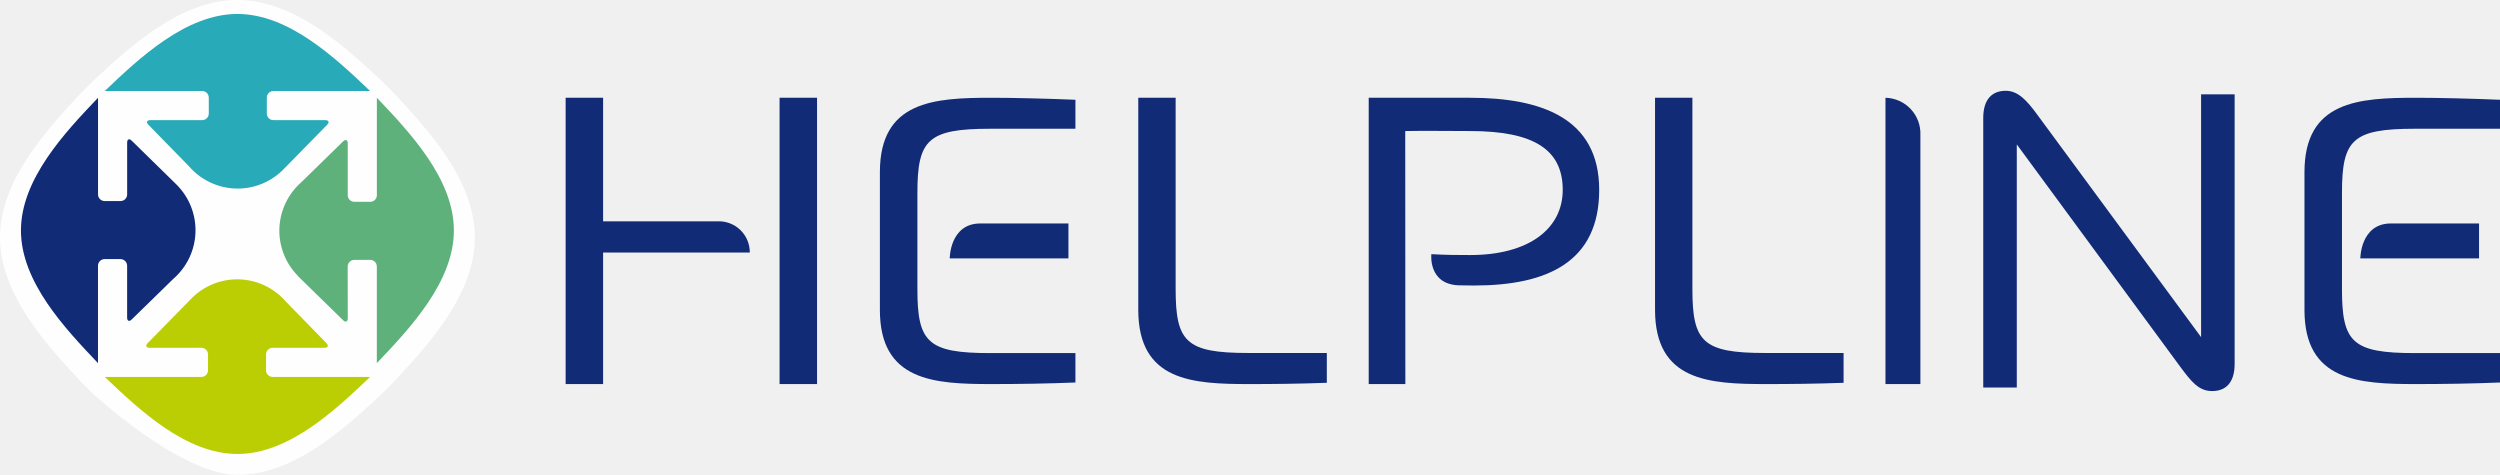
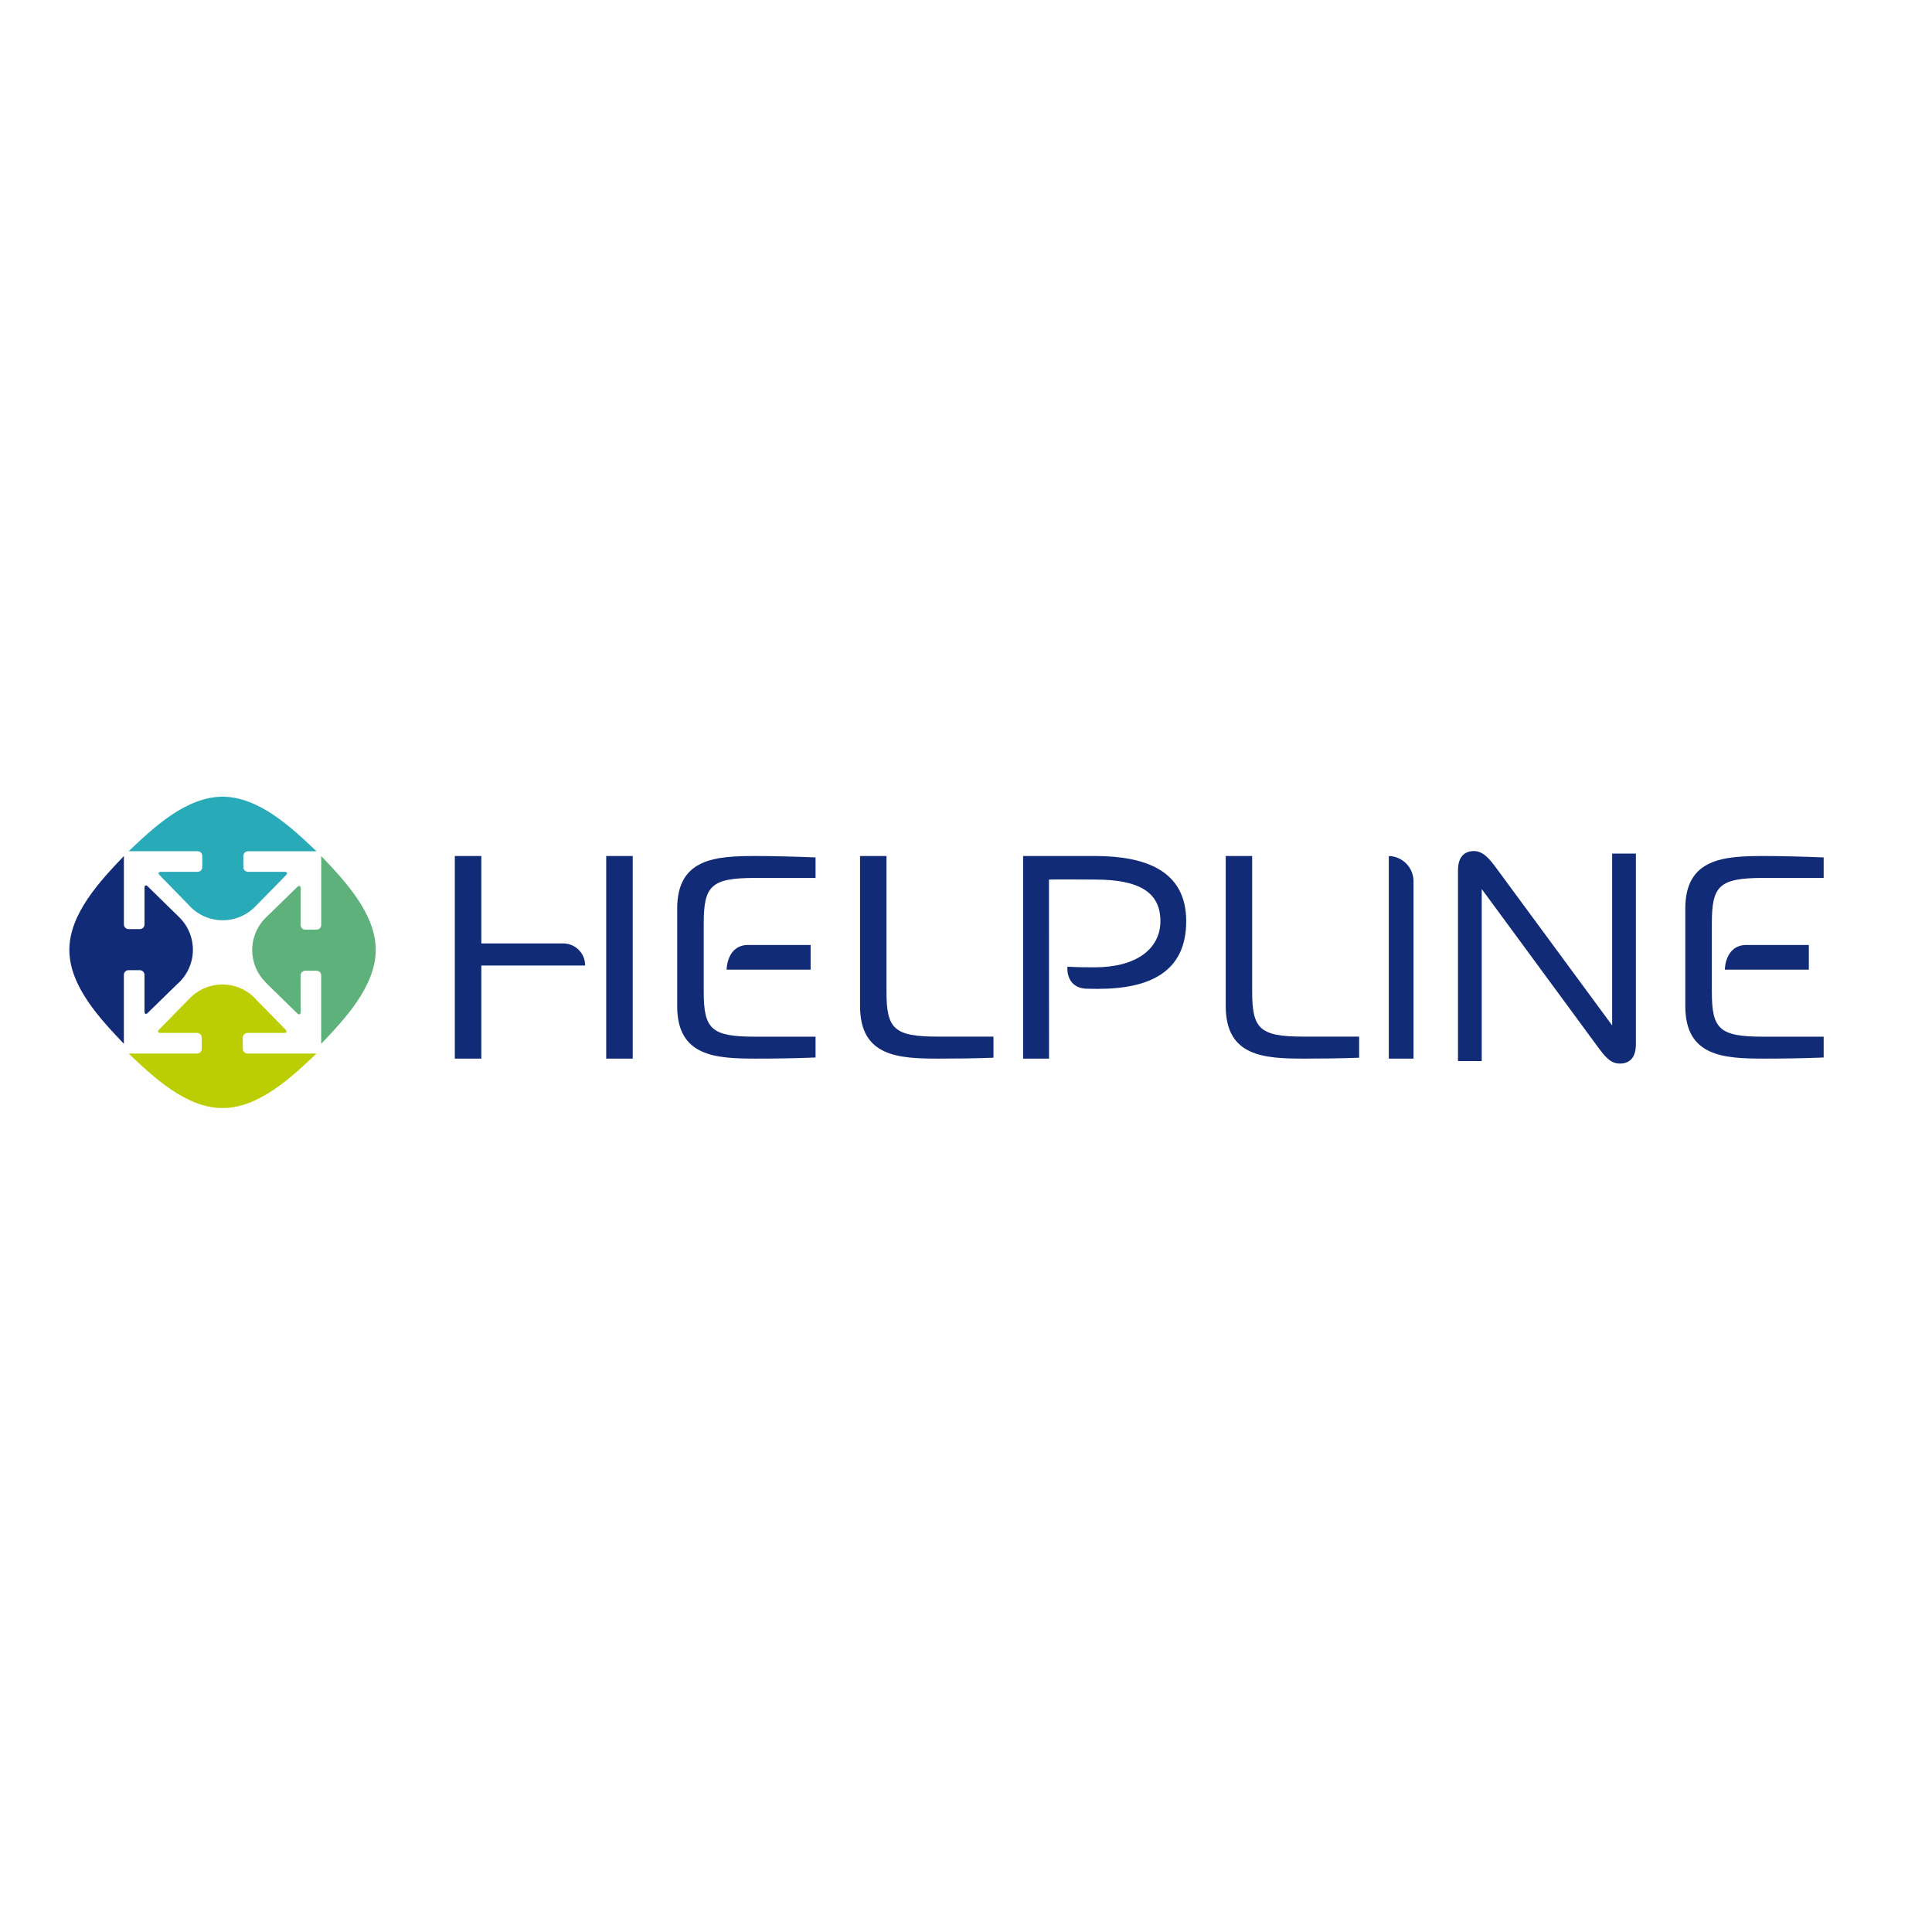
- <svg xmlns="http://www.w3.org/2000/svg" width="315.882" height="60" viewBox="0 0 315.882 60">
-   <path d="M60,30c0-7.244-5.96-13.651-10.316-18.327l-1.358-1.357C43.65,5.964,37.247,0,30,0S16.346,5.964,11.673,10.315l-1.362,1.357C5.96,16.353,0,22.764,0,30S5.96,43.649,10.312,48.325l1.276,1.282S22.761,60,30,60s13.647-5.962,18.326-10.313l1.358-1.362C54.037,43.653,60,37.254,60,30Z" fill="#fefefe" fill-rule="evenodd" />
-   <path d="M22.669,24.983s-5.66-5.548-5.66-5.548c-.325-.324-.59-.216-.59.239v6.555a.833.833,0,0,1-.84.821h-2a.833.833,0,0,1-.84-.821V14C8.546,18.4,3,24.281,3,30.766S8.546,43.13,12.735,47.529V35.209a.836.836,0,0,1,.84-.825h2a.842.842,0,0,1,.84.825v6.555c0,.453.265.56.59.239l5.246-5.123a8.126,8.126,0,0,0,.414-11.9Z" transform="translate(-0.353 -1.647)" fill="#112b77" fill-rule="evenodd" />
-   <path d="M37.546,21.666s5.55-5.658,5.55-5.658c.32-.325.214-.594-.243-.594H36.3a.831.831,0,0,1-.821-.838v-2a.83.83,0,0,1,.821-.84H48.529C44.126,7.54,38.246,2,31.764,2S19.4,7.54,15,11.735H27.32a.835.835,0,0,1,.825.84v2a.836.836,0,0,1-.825.84H20.763c-.451,0-.56.269-.239.594l5.125,5.242a8.12,8.12,0,0,0,11.9.416Z" transform="translate(-1.765 -0.235)" fill="#28aab8" fill-rule="evenodd" />
-   <path d="M40,30.794a8.146,8.146,0,0,0,2.392,5.756c-.008,0-.01.008-.014.01l5.67,5.54c.327.32.6.21.6-.245L48.637,35.3a.84.84,0,0,1,.842-.819h2a.834.834,0,0,1,.84.819V47.529c4.194-4.4,9.736-10.279,9.736-16.766S56.517,18.4,52.323,14V26.322a.834.834,0,0,1-.84.825h-2a.833.833,0,0,1-.838-.825V19.767c0-.451-.271-.56-.6-.241L42.8,24.651A8.18,8.18,0,0,0,40,30.794" transform="translate(-4.706 -1.647)" fill="#5eb17b" fill-rule="evenodd" />
-   <path d="M25.981,42.392s-5.548,5.657-5.548,5.657c-.324.327-.218.6.241.6l6.553,0a.835.835,0,0,1,.821.844v2a.831.831,0,0,1-.821.838H15c4.4,4.192,10.279,9.735,16.768,9.735s12.362-5.543,16.762-9.735H36.207a.835.835,0,0,1-.827-.838v-2a.837.837,0,0,1,.827-.842h6.553c.453,0,.562-.269.243-.6L37.88,42.808a8.123,8.123,0,0,0-11.9-.416Z" transform="translate(-1.765 -4.706)" fill="#bbce04" fill-rule="evenodd" />
-   <path d="M108.03,50.176h4.735V14H108.03Zm-3.766-16.621H85.733V50.176H81V14h4.733V29.613h14.434a3.911,3.911,0,0,1,4.1,3.943Z" transform="translate(-9.529 -1.647)" fill="#112b77" fill-rule="evenodd" />
-   <path d="M186.824,50.014c-3.433.128-6.757.162-9.754.162-7.252,0-14.07-.365-14.07-9.4V14h4.722V38.147c0,6.693,1.286,8.1,9.185,8.1h9.917Z" transform="translate(-19.176 -1.647)" fill="#112b77" fill-rule="evenodd" />
-   <path d="M203.914,33.761c1.794.106,3.342.112,4.9.112,7.485,0,11.7-3.365,11.7-8.236,0-5.087-3.651-7.432-11.693-7.432-2.357,0-6.09-.051-8.206,0l.014,31.971H196V14h12.8c8.963,0,16.322,2.544,16.322,11.637S218.584,37.723,209.3,37.723c-.559,0-1.974-.026-1.974-.026-3.837-.175-3.412-3.935-3.412-3.935" transform="translate(-23.059 -1.647)" fill="#112b77" fill-rule="evenodd" />
-   <path d="M260.824,50.014c-3.435.128-6.76.162-9.755.162-7.258,0-14.069-.365-14.069-9.4V14h4.721V38.147c0,6.693,1.284,8.1,9.184,8.1h9.918Z" transform="translate(-27.882 -1.647)" fill="#112b77" fill-rule="evenodd" />
-   <path d="M274.412,18.71V50.176H270V14a4.524,4.524,0,0,1,4.412,4.71" transform="translate(-31.765 -1.647)" fill="#112b77" fill-rule="evenodd" />
-   <path d="M311.526,44.126V13.452h4.239V47.509c0,2.4-1.15,3.433-2.838,3.433s-2.613-1.146-4.093-3.153L288.239,19.775V50.491H284V16.439c0-2.424,1.17-3.439,2.84-3.439,1.616,0,2.734,1.3,4.073,3.134Z" transform="translate(-33.412 -1.529)" fill="#112b77" fill-rule="evenodd" />
-   <path d="M150.706,17.915H139.934c-7.905,0-9.194,1.406-9.194,8.13V38.182c0,6.71,1.289,8.079,9.194,8.079h10.772v3.715c-3.413.144-7.3.2-10.584.2-7.265,0-14.122-.364-14.122-9.37V23.4c0-9.006,6.857-9.4,14.122-9.4,2.746,0,7.06.105,10.584.253Z" transform="translate(-14.824 -1.647)" fill="#112b77" fill-rule="evenodd" />
-   <path d="M151,36.412H136S136,32,139.869,32H151Z" transform="translate(-16 -3.765)" fill="#112b77" fill-rule="evenodd" />
-   <path d="M354.706,17.915H343.939c-7.912,0-9.2,1.406-9.2,8.13V38.182c0,6.71,1.289,8.079,9.2,8.079h10.767v3.715c-3.41.144-7.3.2-10.585.2-7.263,0-14.121-.364-14.121-9.37V23.4c0-9.006,6.858-9.4,14.121-9.4,2.749,0,7.063.105,10.585.253Z" transform="translate(-38.824 -1.647)" fill="#112b77" fill-rule="evenodd" />
-   <path d="M353,36.412H338S338,32,341.867,32H353Z" transform="translate(-39.765 -3.765)" fill="#112b77" fill-rule="evenodd" />
+ <svg xmlns="http://www.w3.org/2000/svg" width="91.271mm" height="91.271mm" viewBox="0 0 91.271 91.271" version="1.1" id="svg1" xml:space="preserve">
+   <defs id="defs1" />
+   <rect style="opacity:1;fill:#ffffff;fill-opacity:1;stroke-width:34.766" id="rect30" width="91.271" height="91.271" x="0" y="0" />
+   <g id="layer1" transform="translate(120.3002,-16.27483)">
+     <g id="g1" transform="matrix(0.2645833,0,0,0.2645833,-117.724,53.44583)" style="display:inline">
+       <path d="M 60,30 C 60,22.756 54.04,16.349 49.684,11.673 L 48.326,10.316 C 43.65,5.964 37.247,0 30,0 22.753,0 16.346,5.964 11.673,10.315 l -1.362,1.357 C 5.96,16.353 0,22.764 0,30 0,37.236 5.96,43.649 10.312,48.325 l 1.276,1.282 C 11.588,49.607 22.761,60 30,60 37.239,60 43.647,54.038 48.326,49.687 l 1.358,-1.362 C 54.037,43.653 60,37.254 60,30 Z" fill="#fefefe" fill-rule="evenodd" id="path1" />
+       <path d="m 22.669,24.983 c 0,0 -5.66,-5.548 -5.66,-5.548 -0.325,-0.324 -0.59,-0.216 -0.59,0.239 v 6.555 a 0.833,0.833 0 0 1 -0.84,0.821 h -2 a 0.833,0.833 0 0 1 -0.84,-0.821 V 14 C 8.546,18.4 3,24.281 3,30.766 3,37.251 8.546,43.13 12.735,47.529 v -12.32 a 0.836,0.836 0 0 1 0.84,-0.825 h 2 a 0.842,0.842 0 0 1 0.84,0.825 v 6.555 c 0,0.453 0.265,0.56 0.59,0.239 l 5.246,-5.123 a 8.126,8.126 0 0 0 0.414,-11.9 z" transform="translate(-0.353,-1.647)" fill="#112b77" fill-rule="evenodd" id="path2" />
+       <path d="m 37.546,21.666 c 0,0 5.55,-5.658 5.55,-5.658 0.32,-0.325 0.214,-0.594 -0.243,-0.594 H 36.3 a 0.831,0.831 0 0 1 -0.821,-0.838 v -2 A 0.83,0.83 0 0 1 36.3,11.736 H 48.529 C 44.126,7.54 38.246,2 31.764,2 25.282,2 19.4,7.54 15,11.735 h 12.32 a 0.835,0.835 0 0 1 0.825,0.84 v 2 a 0.836,0.836 0 0 1 -0.825,0.84 h -6.557 c -0.451,0 -0.56,0.269 -0.239,0.594 l 5.125,5.242 a 8.12,8.12 0 0 0 11.9,0.416 z" transform="translate(-1.765,-0.235)" fill="#28aab8" fill-rule="evenodd" id="path3" />
+       <path d="m 40,30.794 a 8.146,8.146 0 0 0 2.392,5.756 c -0.008,0 -0.01,0.008 -0.014,0.01 l 5.67,5.54 c 0.327,0.32 0.6,0.21 0.6,-0.245 L 48.637,35.3 a 0.84,0.84 0 0 1 0.842,-0.819 h 2 a 0.834,0.834 0 0 1 0.84,0.819 V 47.529 C 56.513,43.129 62.055,37.25 62.055,30.763 62.055,24.276 56.517,18.4 52.323,14 v 12.322 a 0.834,0.834 0 0 1 -0.84,0.825 h -2 a 0.833,0.833 0 0 1 -0.838,-0.825 v -6.555 c 0,-0.451 -0.271,-0.56 -0.6,-0.241 L 42.8,24.651 A 8.18,8.18 0 0 0 40,30.794" transform="translate(-4.706,-1.647)" fill="#5eb17b" fill-rule="evenodd" id="path4" />
+       <path d="m 25.981,42.392 c 0,0 -5.548,5.657 -5.548,5.657 -0.324,0.327 -0.218,0.6 0.241,0.6 h 6.553 a 0.835,0.835 0 0 1 0.821,0.844 v 2 a 0.831,0.831 0 0 1 -0.821,0.838 H 15 c 4.4,4.192 10.279,9.735 16.768,9.735 6.489,0 12.362,-5.543 16.762,-9.735 H 36.207 A 0.835,0.835 0 0 1 35.38,51.493 v -2 a 0.837,0.837 0 0 1 0.827,-0.842 h 6.553 c 0.453,0 0.562,-0.269 0.243,-0.6 L 37.88,42.808 a 8.123,8.123 0 0 0 -11.9,-0.416 z" transform="translate(-1.765,-4.706)" fill="#bbce04" fill-rule="evenodd" id="path5" />
+       <path d="m 108.03,50.176 h 4.735 V 14 H 108.03 Z M 104.264,33.555 H 85.733 V 50.176 H 81 V 14 h 4.733 v 15.613 h 14.434 a 3.911,3.911 0 0 1 4.1,3.943 z" transform="translate(-9.529,-1.647)" fill="#112b77" fill-rule="evenodd" id="path6" />
+       <path d="m 186.824,50.014 c -3.433,0.128 -6.757,0.162 -9.754,0.162 -7.252,0 -14.07,-0.365 -14.07,-9.4 V 14 h 4.722 v 24.147 c 0,6.693 1.286,8.1 9.185,8.1 h 9.917 z" transform="translate(-19.176,-1.647)" fill="#112b77" fill-rule="evenodd" id="path7" />
+       <path d="m 203.914,33.761 c 1.794,0.106 3.342,0.112 4.9,0.112 7.485,0 11.7,-3.365 11.7,-8.236 0,-5.087 -3.651,-7.432 -11.693,-7.432 -2.357,0 -6.09,-0.051 -8.206,0 l 0.014,31.971 H 196 V 14 h 12.8 c 8.963,0 16.322,2.544 16.322,11.637 0,9.093 -6.538,12.086 -15.822,12.086 -0.559,0 -1.974,-0.026 -1.974,-0.026 -3.837,-0.175 -3.412,-3.935 -3.412,-3.935" transform="translate(-23.059,-1.647)" fill="#112b77" fill-rule="evenodd" id="path8" />
+       <path d="m 260.824,50.014 c -3.435,0.128 -6.76,0.162 -9.755,0.162 -7.258,0 -14.069,-0.365 -14.069,-9.4 V 14 h 4.721 v 24.147 c 0,6.693 1.284,8.1 9.184,8.1 h 9.918 z" transform="translate(-27.882,-1.647)" fill="#112b77" fill-rule="evenodd" id="path9" />
+       <path d="M 274.412,18.71 V 50.176 H 270 V 14 a 4.524,4.524 0 0 1 4.412,4.71" transform="translate(-31.765,-1.647)" fill="#112b77" fill-rule="evenodd" id="path10" />
+       <path d="M 311.526,44.126 V 13.452 h 4.239 v 34.057 c 0,2.4 -1.15,3.433 -2.838,3.433 -1.688,0 -2.613,-1.146 -4.093,-3.153 L 288.239,19.775 V 50.491 H 284 V 16.439 c 0,-2.424 1.17,-3.439 2.84,-3.439 1.616,0 2.734,1.3 4.073,3.134 z" transform="translate(-33.412,-1.529)" fill="#112b77" fill-rule="evenodd" id="path11" />
+       <path d="m 150.706,17.915 h -10.772 c -7.905,0 -9.194,1.406 -9.194,8.13 v 12.137 c 0,6.71 1.289,8.079 9.194,8.079 h 10.772 v 3.715 c -3.413,0.144 -7.3,0.2 -10.584,0.2 -7.265,0 -14.122,-0.364 -14.122,-9.37 V 23.4 c 0,-9.006 6.857,-9.4 14.122,-9.4 2.746,0 7.06,0.105 10.584,0.253 z" transform="translate(-14.824,-1.647)" fill="#112b77" fill-rule="evenodd" id="path12" />
+       <path d="m 151,36.412 h -15 c 0,0 0,-4.412 3.869,-4.412 H 151 Z" transform="translate(-16,-3.765)" fill="#112b77" fill-rule="evenodd" id="path13" />
+       <path d="m 354.706,17.915 h -10.767 c -7.912,0 -9.2,1.406 -9.2,8.13 v 12.137 c 0,6.71 1.289,8.079 9.2,8.079 h 10.767 v 3.715 c -3.41,0.144 -7.3,0.2 -10.585,0.2 -7.263,0 -14.121,-0.364 -14.121,-9.37 V 23.4 c 0,-9.006 6.858,-9.4 14.121,-9.4 2.749,0 7.063,0.105 10.585,0.253 z" transform="translate(-38.824,-1.647)" fill="#112b77" fill-rule="evenodd" id="path14" />
+       <path d="m 353,36.412 h -15 c 0,0 0,-4.412 3.867,-4.412 H 353 Z" transform="translate(-39.765,-3.765)" fill="#112b77" fill-rule="evenodd" id="path15" />
+     </g>
+   </g>
</svg>
